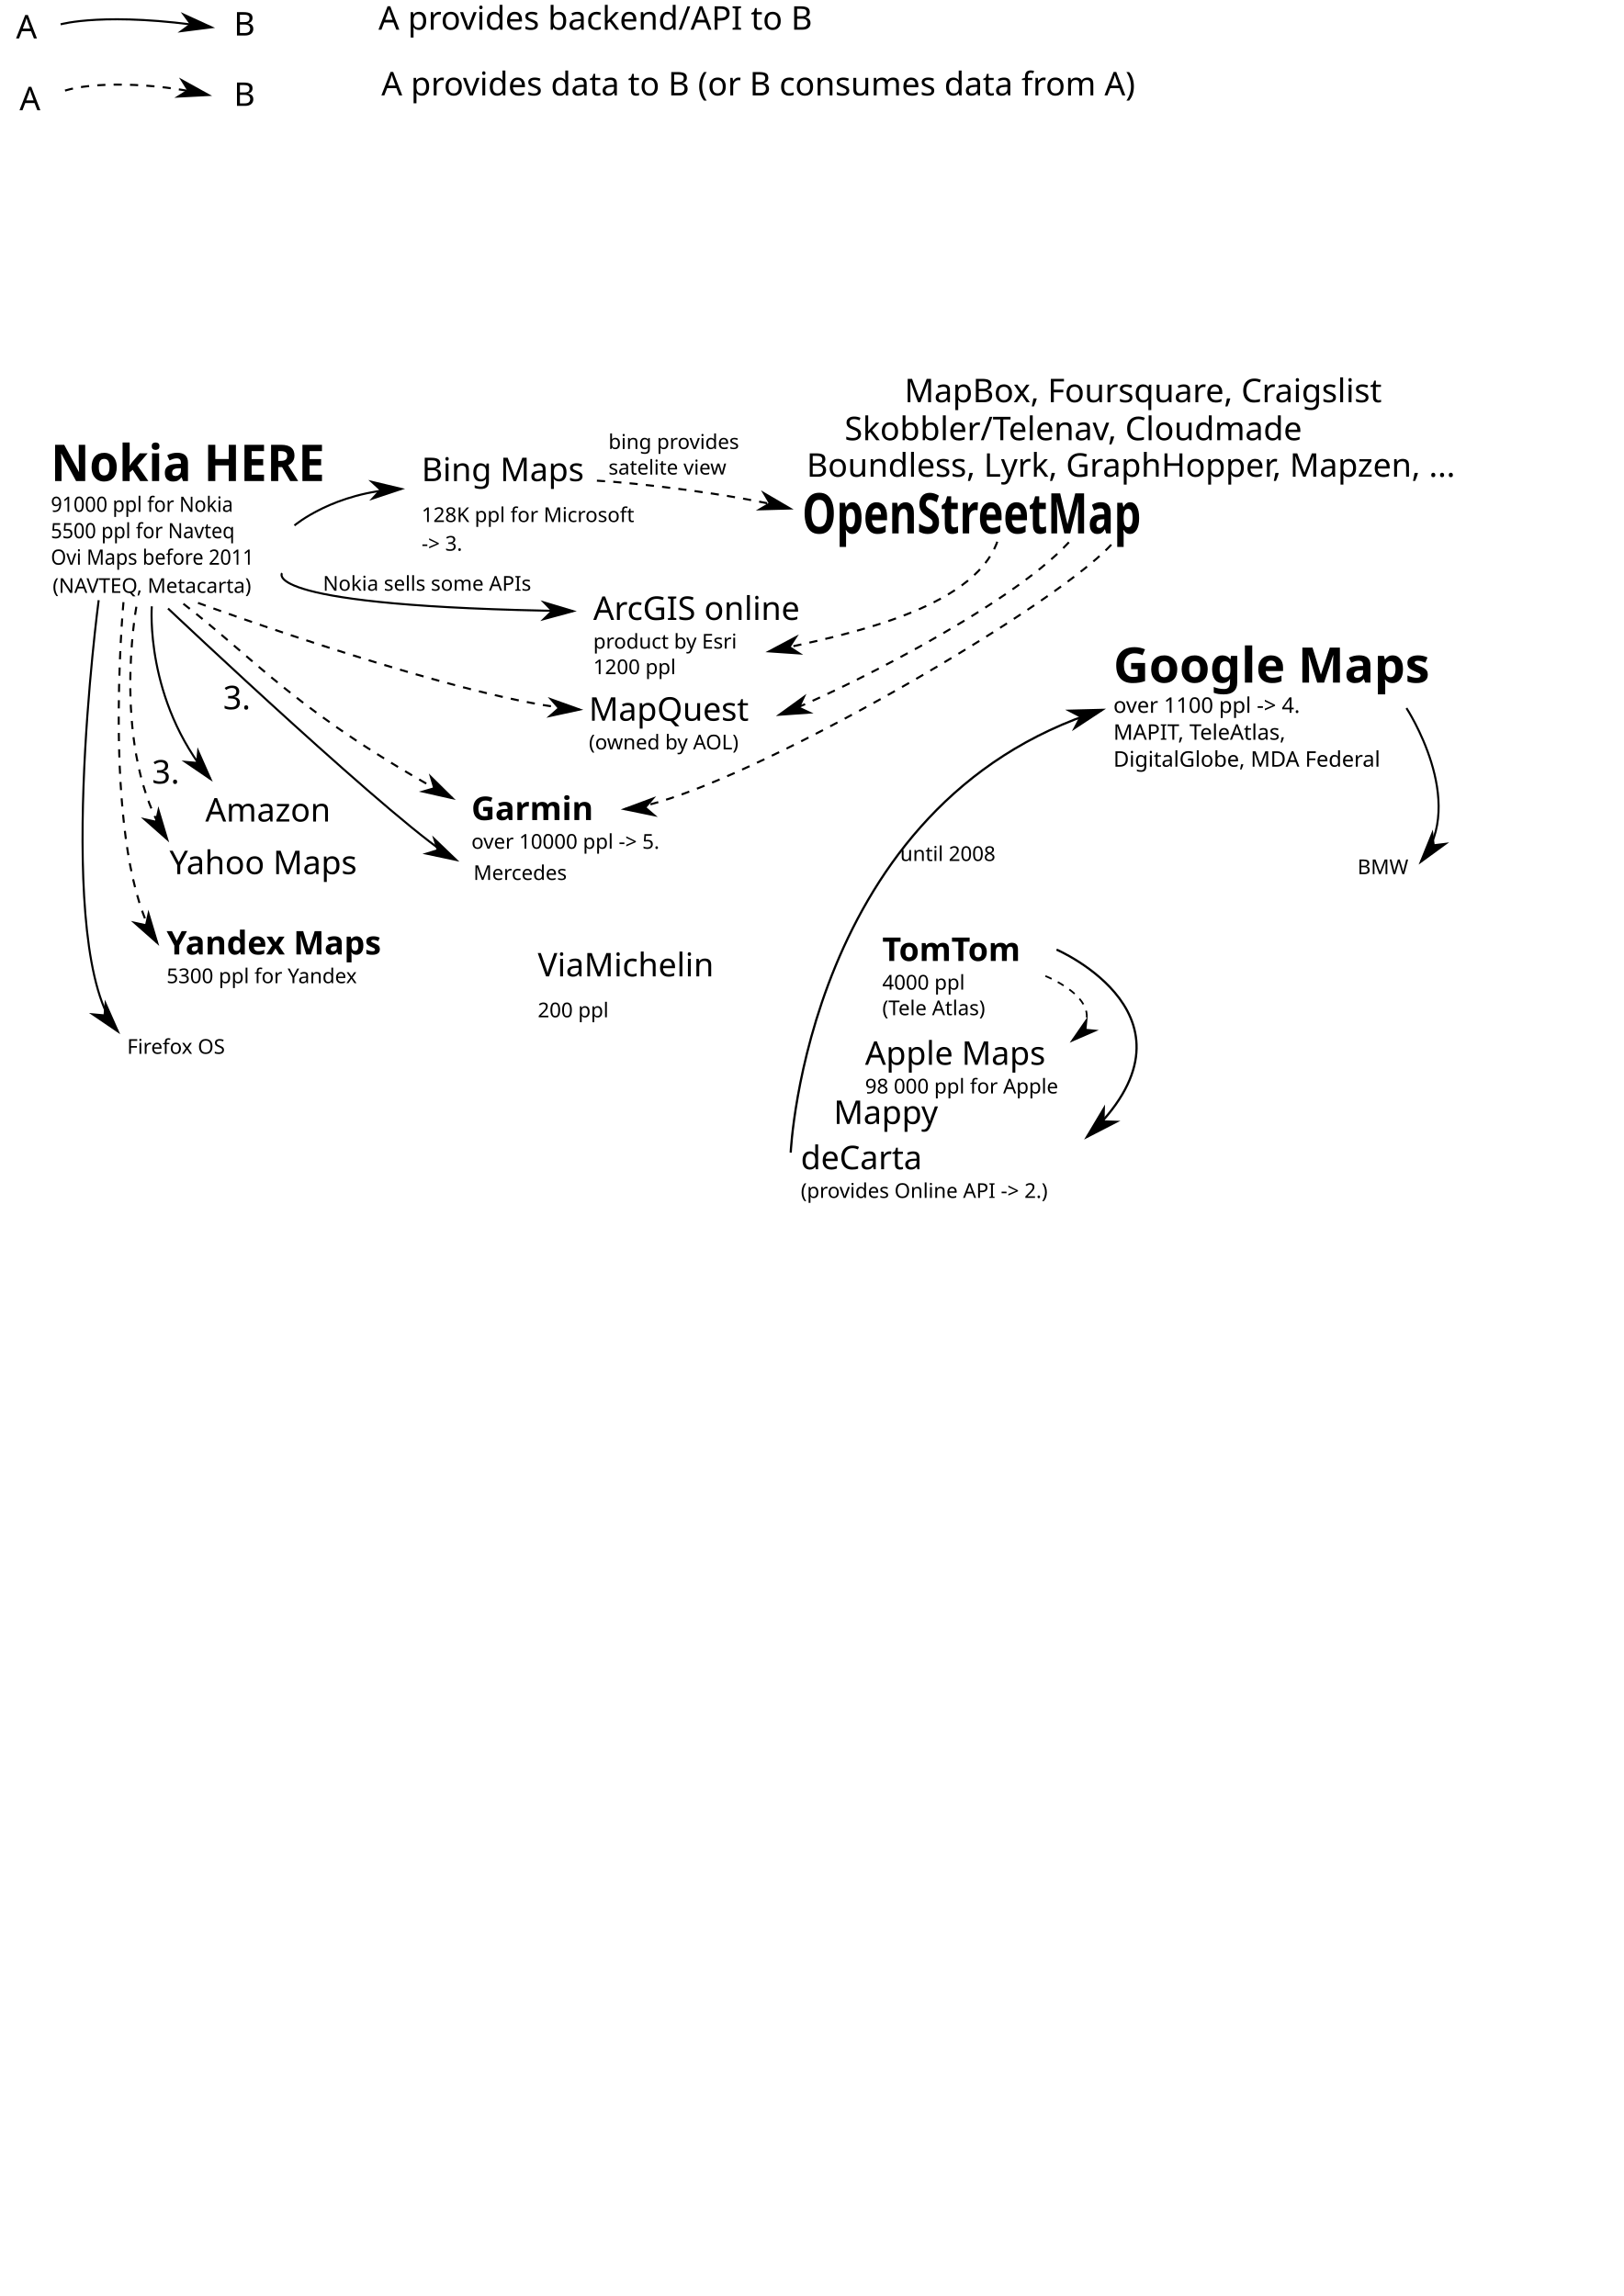
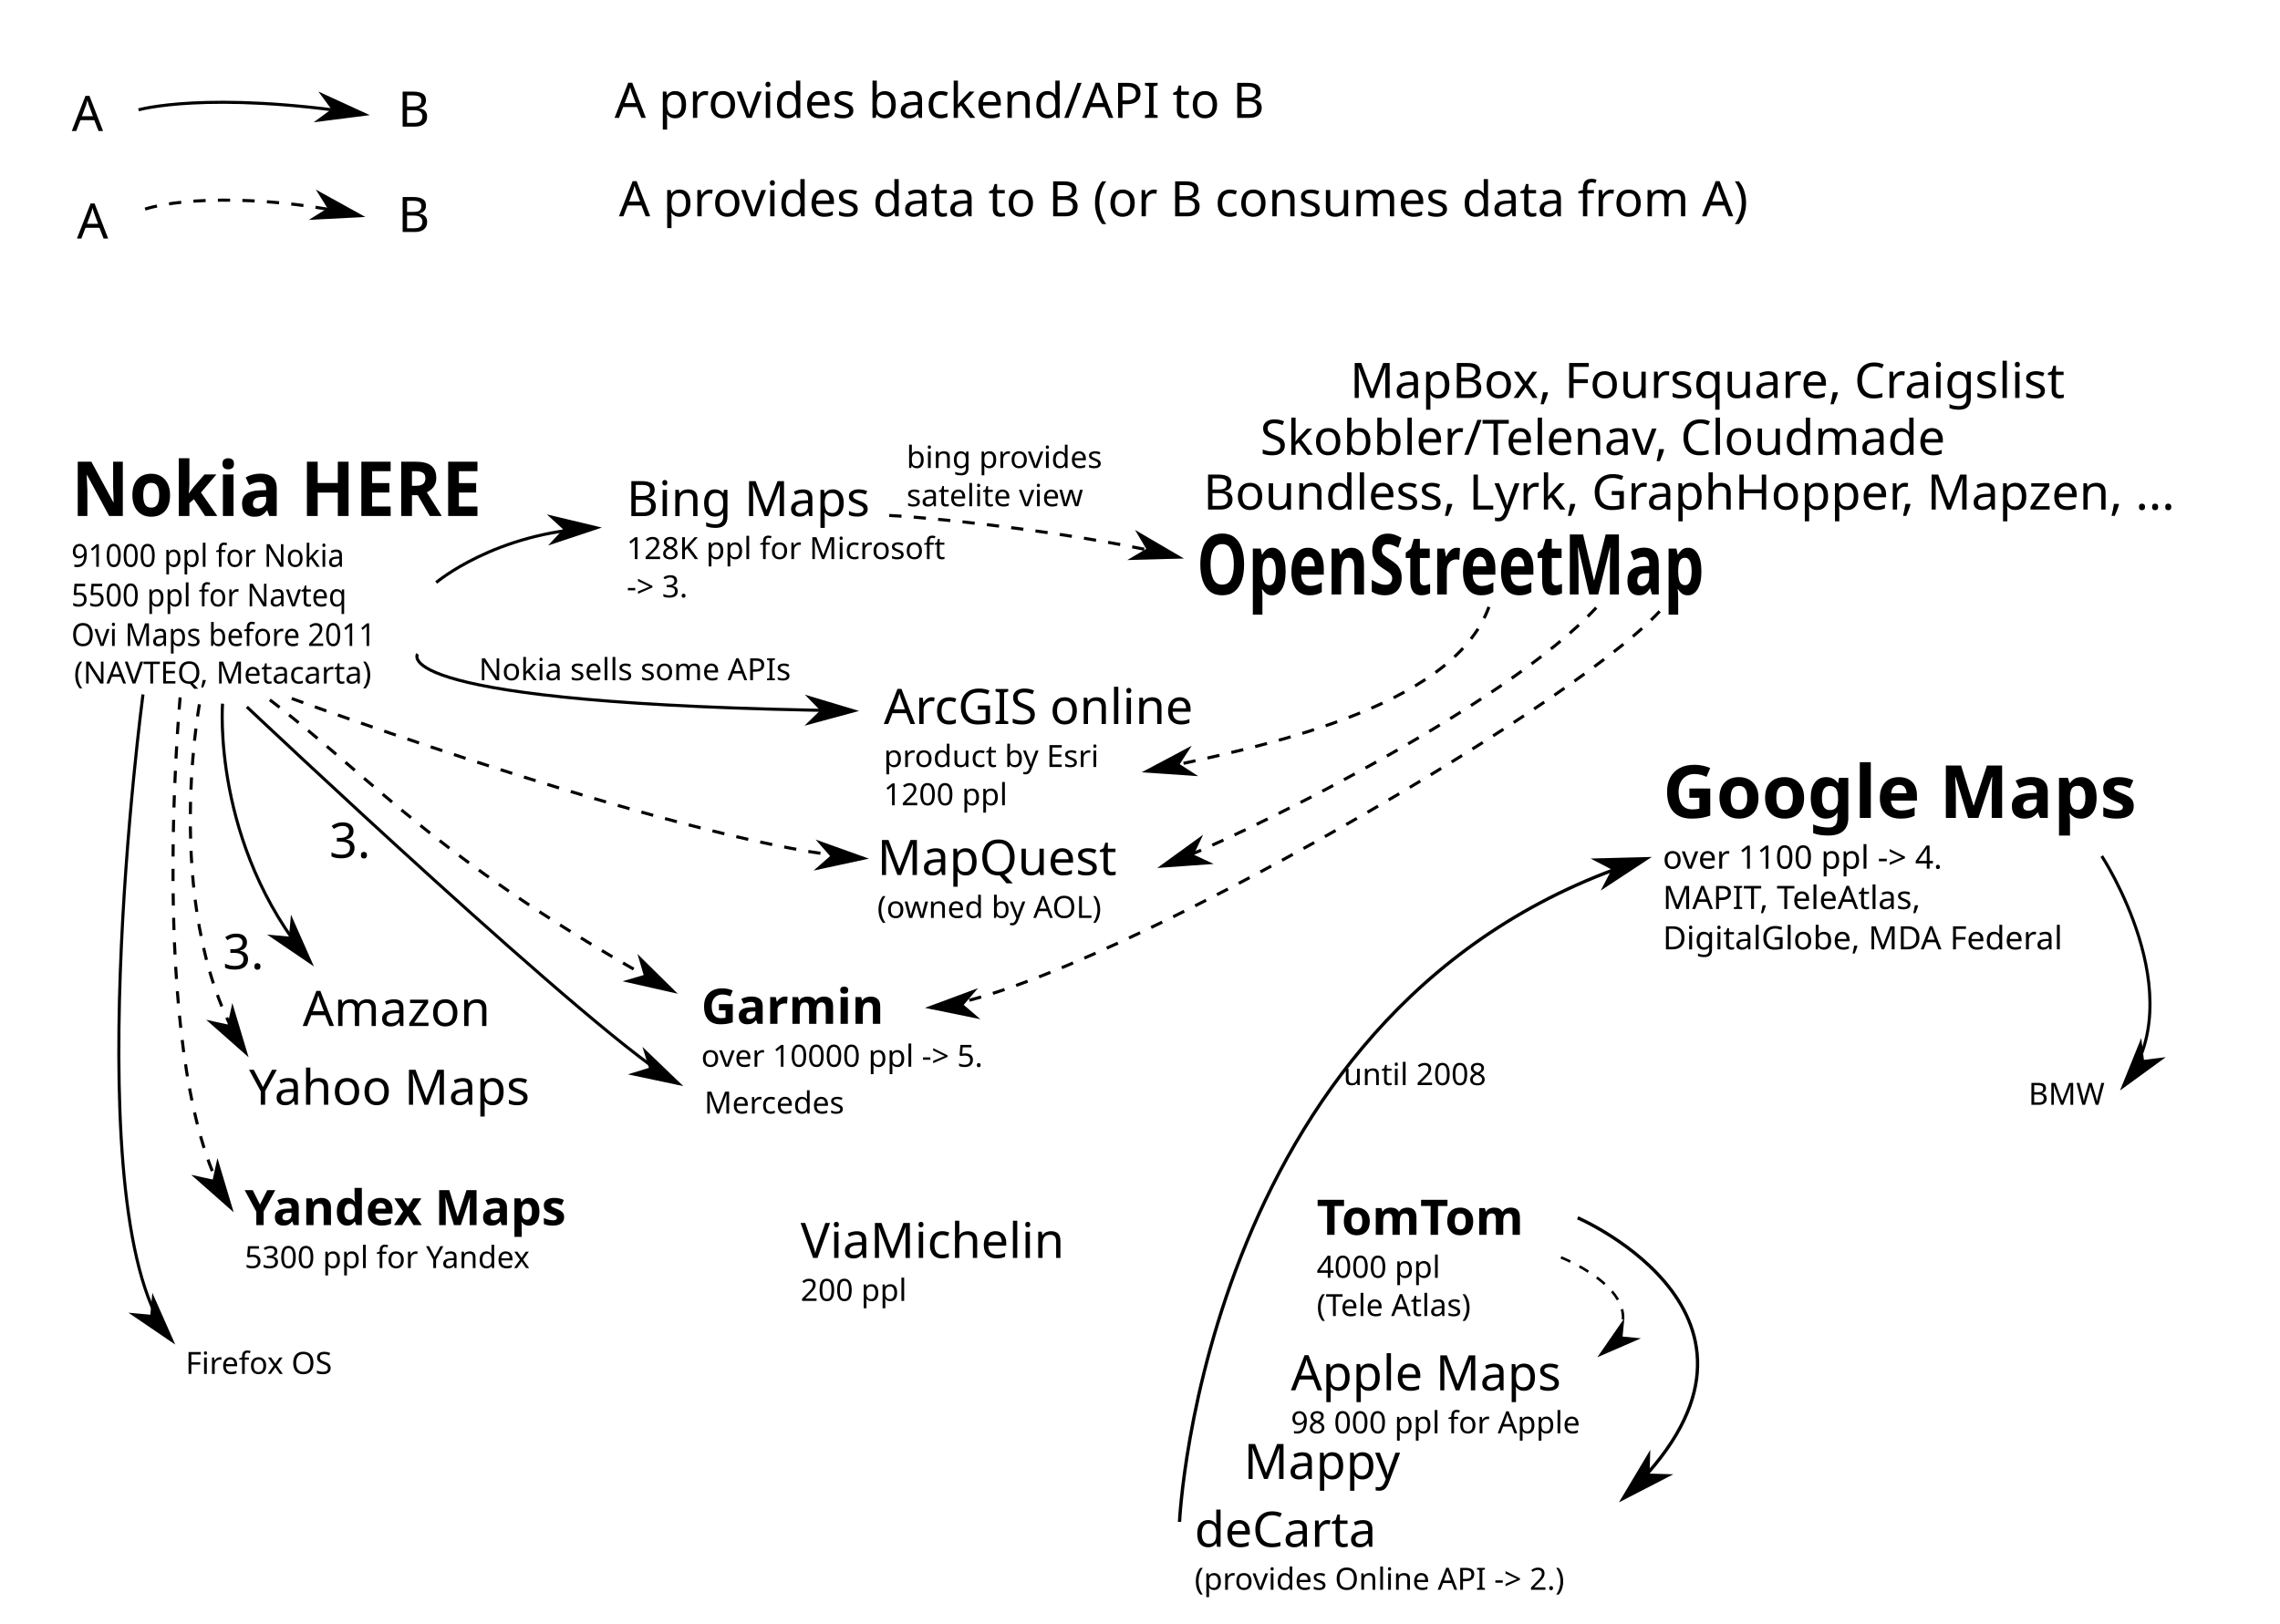
- <svg xmlns="http://www.w3.org/2000/svg" width="210mm" height="297mm" id="svg2" version="1.1">
+ <svg xmlns="http://www.w3.org/2000/svg" width="744.094" height="530" id="svg2" version="1.1">
  <defs id="defs4">
-     <marker orient="auto" refY="0.0" refX="0.0" id="Arrow1Lend" style="overflow:visible;">
-       <path id="path3854" d="M 0.0,0.0 L 5.0,-5.0 L -12.5,0.0 L 5.0,5.0 L 0.0,0.0 z " style="fill-rule:evenodd;stroke:#000000;stroke-width:1.0pt;" transform="scale(0.8) rotate(180) translate(12.5,0)" />
+     <marker orient="auto" refY="0" refX="0" id="Arrow1Lend" style="overflow:visible">
+       <path id="path3854" d="M 0,0 5,-5 -12.5,0 5,5 0,0 z" style="fill-rule:evenodd;stroke:#000000;stroke-width:1pt" transform="matrix(-0.8,0,0,-0.8,-10,0)" />
    </marker>
    <marker orient="auto" refY="0" refX="0" id="Arrow1Lend-8" style="overflow:visible">
      <path id="path3854-9" d="M 0,0 5,-5 -12.5,0 5,5 0,0 z" style="fill-rule:evenodd;stroke:#000000;stroke-width:1pt" transform="matrix(-0.8,0,0,-0.8,-10,0)" />
    </marker>
    <marker orient="auto" refY="0" refX="0" id="Arrow1Lend-0" style="overflow:visible">
      <path id="path3854-7" d="M 0,0 5,-5 -12.5,0 5,5 0,0 z" style="fill-rule:evenodd;stroke:#000000;stroke-width:1pt" transform="matrix(-0.8,0,0,-0.8,-10,0)" />
    </marker>
    <marker orient="auto" refY="0" refX="0" id="Arrow1Lend-1" style="overflow:visible">
      <path id="path3854-5" d="M 0,0 5,-5 -12.5,0 5,5 0,0 z" style="fill-rule:evenodd;stroke:#000000;stroke-width:1pt" transform="matrix(-0.8,0,0,-0.8,-10,0)" />
    </marker>
    <marker orient="auto" refY="0" refX="0" id="Arrow1Lend-9" style="overflow:visible">
      <path id="path3854-4" d="M 0,0 5,-5 -12.5,0 5,5 0,0 z" style="fill-rule:evenodd;stroke:#000000;stroke-width:1pt" transform="matrix(-0.8,0,0,-0.8,-10,0)" />
    </marker>
    <marker orient="auto" refY="0" refX="0" id="Arrow1Lend-81" style="overflow:visible">
      <path id="path3854-8" d="M 0,0 5,-5 -12.5,0 5,5 0,0 z" style="fill-rule:evenodd;stroke:#000000;stroke-width:1pt" transform="matrix(-0.8,0,0,-0.8,-10,0)" />
    </marker>
    <marker orient="auto" refY="0" refX="0" id="Arrow1Lend-05" style="overflow:visible">
      <path id="path3854-74" d="M 0,0 5,-5 -12.5,0 5,5 0,0 z" style="fill-rule:evenodd;stroke:#000000;stroke-width:1pt" transform="matrix(-0.8,0,0,-0.8,-10,0)" />
    </marker>
    <marker orient="auto" refY="0" refX="0" id="Arrow1Lend-7" style="overflow:visible">
      <path id="path3854-80" d="M 0,0 5,-5 -12.5,0 5,5 0,0 z" style="fill-rule:evenodd;stroke:#000000;stroke-width:1pt" transform="matrix(-0.8,0,0,-0.8,-10,0)" />
    </marker>
    <marker orient="auto" refY="0" refX="0" id="Arrow1Lend-13" style="overflow:visible">
      <path id="path3854-1" d="M 0,0 5,-5 -12.5,0 5,5 0,0 z" style="fill-rule:evenodd;stroke:#000000;stroke-width:1pt" transform="matrix(-0.8,0,0,-0.8,-10,0)" />
    </marker>
    <marker orient="auto" refY="0" refX="0" id="Arrow1Lend-4" style="overflow:visible">
      <path id="path3854-3" d="M 0,0 5,-5 -12.5,0 5,5 0,0 z" style="fill-rule:evenodd;stroke:#000000;stroke-width:1pt" transform="matrix(-0.8,0,0,-0.8,-10,0)" />
    </marker>
    <marker orient="auto" refY="0" refX="0" id="Arrow1Lend-46" style="overflow:visible">
      <path id="path3854-53" d="M 0,0 5,-5 -12.5,0 5,5 0,0 z" style="fill-rule:evenodd;stroke:#000000;stroke-width:1pt" transform="matrix(-0.8,0,0,-0.8,-10,0)" />
    </marker>
    <marker orient="auto" refY="0" refX="0" id="Arrow1Lend-19" style="overflow:visible">
      <path id="path3854-52" d="M 0,0 5,-5 -12.5,0 5,5 0,0 z" style="fill-rule:evenodd;stroke:#000000;stroke-width:1pt" transform="matrix(-0.8,0,0,-0.8,-10,0)" />
    </marker>
    <marker orient="auto" refY="0" refX="0" id="Arrow1Lend-5" style="overflow:visible">
      <path id="path3854-50" d="M 0,0 5,-5 -12.5,0 5,5 0,0 z" style="fill-rule:evenodd;stroke:#000000;stroke-width:1pt" transform="matrix(-0.8,0,0,-0.8,-10,0)" />
    </marker>
    <marker orient="auto" refY="0" refX="0" id="Arrow1Lend-59" style="overflow:visible">
      <path id="path3854-77" d="M 0,0 5,-5 -12.5,0 5,5 0,0 z" style="fill-rule:evenodd;stroke:#000000;stroke-width:1pt" transform="matrix(-0.8,0,0,-0.8,-10,0)" />
    </marker>
    <marker orient="auto" refY="0" refX="0" id="Arrow1Lend-16" style="overflow:visible">
      <path id="path3854-82" d="M 0,0 5,-5 -12.5,0 5,5 0,0 z" style="fill-rule:evenodd;stroke:#000000;stroke-width:1pt" transform="matrix(-0.8,0,0,-0.8,-10,0)" />
    </marker>
    <marker orient="auto" refY="0" refX="0" id="Arrow1Lend-136" style="overflow:visible">
      <path id="path3854-6" d="M 0,0 5,-5 -12.5,0 5,5 0,0 z" style="fill-rule:evenodd;stroke:#000000;stroke-width:1pt" transform="matrix(-0.8,0,0,-0.8,-10,0)" />
    </marker>
    <marker orient="auto" refY="0" refX="0" id="Arrow1Lend-41" style="overflow:visible">
      <path id="path3854-59" d="M 0,0 5,-5 -12.5,0 5,5 0,0 z" style="fill-rule:evenodd;stroke:#000000;stroke-width:1pt" transform="matrix(-0.8,0,0,-0.8,-10,0)" />
    </marker>
    <marker orient="auto" refY="0" refX="0" id="Arrow1Lend-2" style="overflow:visible">
      <path id="path3854-0" d="M 0,0 5,-5 -12.5,0 5,5 0,0 z" style="fill-rule:evenodd;stroke:#000000;stroke-width:1pt" transform="matrix(-0.8,0,0,-0.8,-10,0)" />
    </marker>
    <marker orient="auto" refY="0" refX="0" id="Arrow1Lend-056" style="overflow:visible">
      <path id="path3854-30" d="M 0,0 5,-5 -12.5,0 5,5 0,0 z" style="fill-rule:evenodd;stroke:#000000;stroke-width:1pt" transform="matrix(-0.8,0,0,-0.8,-10,0)" />
    </marker>
    <marker orient="auto" refY="0" refX="0" id="Arrow1Lend-97" style="overflow:visible">
      <path id="path3854-86" d="M 0,0 5,-5 -12.5,0 5,5 0,0 z" style="fill-rule:evenodd;stroke:#000000;stroke-width:1pt" transform="matrix(-0.8,0,0,-0.8,-10,0)" />
    </marker>
    <marker orient="auto" refY="0" refX="0" id="Arrow1Lend-25" style="overflow:visible">
      <path id="path3854-87" d="M 0,0 5,-5 -12.5,0 5,5 0,0 z" style="fill-rule:evenodd;stroke:#000000;stroke-width:1pt" transform="matrix(-0.8,0,0,-0.8,-10,0)" />
    </marker>
    <marker orient="auto" refY="0" refX="0" id="Arrow1Lend-252" style="overflow:visible">
      <path id="path3854-13" d="M 0,0 5,-5 -12.5,0 5,5 0,0 z" style="fill-rule:evenodd;stroke:#000000;stroke-width:1pt" transform="matrix(-0.8,0,0,-0.8,-10,0)" />
    </marker>
    <marker orient="auto" refY="0" refX="0" id="Arrow1Lend-49" style="overflow:visible">
      <path id="path3854-69" d="M 0,0 5,-5 -12.5,0 5,5 0,0 z" style="fill-rule:evenodd;stroke:#000000;stroke-width:1pt" transform="matrix(-0.8,0,0,-0.8,-10,0)" />
    </marker>
  </defs>
-   <g id="layer1">
-     <text xml:space="preserve" style="font-size:16px;font-style:normal;font-weight:normal;line-height:125%;letter-spacing:0px;word-spacing:0px;fill:#000000;fill-opacity:1;stroke:none;font-family:Sans" x="100.357" y="401.648" id="text2985">
-       <tspan id="tspan2987" x="100.357" y="401.648">Amazon</tspan>
-     </text>
-     <text xml:space="preserve" style="font-size:18.16px;font-style:normal;font-weight:normal;line-height:125%;letter-spacing:0px;word-spacing:0px;fill:#000000;fill-opacity:1;stroke:none;font-family:Sans" x="25.689" y="227.548" id="text2989" transform="scale(0.9675486,1.03354)">
-       <tspan id="tspan2991" x="25.689" y="227.548" style="font-weight:bold;-inkscape-font-specification:Sans Bold;font-size:24px">Nokia HERE</tspan>
-       <tspan x="25.689" y="242.115" style="font-size:10px;font-weight:normal;-inkscape-font-specification:Sans" id="tspan5024">91000 ppl for Nokia</tspan>
-       <tspan x="25.689" y="254.615" style="font-size:10px;font-weight:normal;-inkscape-font-specification:Sans" id="tspan5042">5500 ppl for Navteq</tspan>
-       <tspan x="25.689" y="267.115" style="font-size:10px;font-weight:normal;-inkscape-font-specification:Sans" id="tspan5026">Ovi Maps before 2011</tspan>
-     </text>
-     <text xml:space="preserve" style="font-size:16px;font-style:normal;font-weight:normal;line-height:125%;letter-spacing:0px;word-spacing:0px;fill:#000000;fill-opacity:1;stroke:none;font-family:Sans" x="25.714" y="289.862" id="text2993">
-       <tspan id="tspan2995" x="25.714" y="289.862" style="font-size:10px">(NAVTEQ, Metacarta)</tspan>
-     </text>
-     <text xml:space="preserve" style="font-size:16px;font-style:normal;font-weight:normal;line-height:125%;letter-spacing:0px;word-spacing:0px;fill:#000000;fill-opacity:1;stroke:none;font-family:Sans" x="206.071" y="235.219" id="text2997">
-       <tspan id="tspan2999" x="206.071" y="235.219">Bing Maps</tspan>
-       <tspan x="206.071" y="255.219" id="tspan5030" style="font-size:10px">128K ppl for Microsoft</tspan>
-       <tspan x="206.071" y="269.239" id="tspan4853" style="font-size:10px">-&gt; 3.</tspan>
-     </text>
-     <text xml:space="preserve" style="font-size:16px;font-style:normal;font-weight:normal;line-height:125%;letter-spacing:0px;word-spacing:0px;fill:#000000;fill-opacity:1;stroke:none;font-family:Sans" x="82.857" y="427.362" id="text3001">
-       <tspan x="82.857" y="427.362" id="tspan4851" style="font-size:16px">Yahoo Maps</tspan>
-     </text>
-     <text xml:space="preserve" style="font-size:16px;font-style:normal;font-weight:normal;line-height:125%;letter-spacing:0px;word-spacing:0px;fill:#000000;fill-opacity:1;stroke:none;font-family:Sans" x="422.857" y="520.577" id="text3011">
-       <tspan x="422.857" y="520.577" id="tspan3015">Apple Maps</tspan>
-       <tspan x="422.857" y="534.596" id="tspan4637" style="font-size:10px">98 000 ppl for Apple</tspan>
-     </text>
-     <text xml:space="preserve" style="font-size:16px;font-style:normal;font-weight:normal;line-height:125%;letter-spacing:0px;word-spacing:0px;fill:#000000;fill-opacity:1;stroke:none;font-family:Sans" x="407.5" y="549.505" id="text3019">
-       <tspan id="tspan3021" x="407.5" y="549.505">Mappy</tspan>
-     </text>
-     <text xml:space="preserve" style="font-size:16px;font-style:normal;font-weight:normal;line-height:125%;letter-spacing:0px;word-spacing:0px;fill:#000000;fill-opacity:1;stroke:none;font-family:Sans" x="391.429" y="571.648" id="text3023">
-       <tspan x="391.429" y="571.648" style="font-weight:normal;-inkscape-font-specification:Sans" id="tspan5032">deCarta</tspan>
-       <tspan x="391.429" y="585.667" id="tspan3029" style="font-size:10px">(provides Online API -&gt; 2.)</tspan>
-     </text>
-     <text xml:space="preserve" style="font-size:19.258px;font-style:normal;font-weight:normal;line-height:125%;letter-spacing:0px;word-spacing:0px;fill:#000000;fill-opacity:1;stroke:none;font-family:Sans" x="448.209" y="228.145" id="text3033" transform="scale(0.8747928,1.143128)">
-       <tspan id="tspan3035" x="448.209" y="228.145" style="font-size:24px;font-weight:bold;-inkscape-font-specification:Sans Bold">OpenStreetMap</tspan>
-     </text>
-     <text xml:space="preserve" style="font-size:16px;font-style:normal;font-weight:normal;line-height:125%;letter-spacing:0px;word-spacing:0px;fill:#000000;fill-opacity:1;stroke:none;font-family:Sans" x="442.143" y="196.648" id="text3041">
-       <tspan id="tspan3043" x="442.143" y="196.648">MapBox, Foursquare, Craigslist</tspan>
-     </text>
-     <text xml:space="preserve" style="font-size:16px;font-style:normal;font-weight:normal;line-height:125%;letter-spacing:0px;word-spacing:0px;fill:#000000;fill-opacity:1;stroke:none;font-family:Sans" x="412.857" y="215.219" id="text3045">
-       <tspan id="tspan3047" x="412.857" y="215.219">Skobbler/Telenav, Cloudmade</tspan>
-     </text>
-     <text xml:space="preserve" style="font-size:16px;font-style:normal;font-weight:normal;line-height:125%;letter-spacing:0px;word-spacing:0px;fill:#000000;fill-opacity:1;stroke:none;font-family:Sans" x="394.286" y="233.076" id="text3049">
-       <tspan id="tspan3051" x="394.286" y="233.076">Boundless, Lyrk, GraphHopper, Mapzen, ...</tspan>
-     </text>
-     <text xml:space="preserve" style="font-size:16px;font-style:normal;font-weight:normal;line-height:125%;letter-spacing:0px;word-spacing:0px;fill:#000000;fill-opacity:1;stroke:none;font-family:Sans" x="290" y="303.076" id="text3053">
-       <tspan id="tspan3055" x="290" y="303.076">ArcGIS online</tspan>
-       <tspan x="290" y="317.096" id="tspan3057" style="font-size:10px">product by Esri</tspan>
-       <tspan x="290" y="329.596" style="font-size:10px" id="tspan5040">1200 ppl</tspan>
-     </text>
-     <text xml:space="preserve" style="font-size:16.895px;font-style:normal;font-weight:normal;line-height:125%;letter-spacing:0px;word-spacing:0px;fill:#000000;fill-opacity:1;stroke:none;font-family:Sans" x="543.065" y="334.45" id="text3059" transform="scale(1.002162,0.9978428)">
-       <tspan id="tspan3061" x="543.065" y="334.45" style="font-weight:bold;-inkscape-font-specification:Sans Bold;font-size:24px">Google Maps</tspan>
-       <tspan x="543.065" y="349.254" style="font-size:10.559px;font-weight:normal;-inkscape-font-specification:Sans" id="tspan4635">over 1100 ppl -&gt; 4.</tspan>
-       <tspan x="543.065" y="362.453" style="font-size:10.559px;font-weight:normal;-inkscape-font-specification:Sans" id="tspan4295">MAPIT, TeleAtlas, </tspan>
-       <tspan x="543.065" y="375.652" style="font-size:10.559px;font-weight:normal;-inkscape-font-specification:Sans" id="tspan4297">DigitalGlobe, MDA Federal</tspan>
-     </text>
-     <text xml:space="preserve" style="font-size:16px;font-style:normal;font-weight:normal;line-height:125%;letter-spacing:0px;word-spacing:0px;fill:#000000;fill-opacity:1;stroke:none;font-family:Sans" x="287.857" y="352.362" id="text3063">
-       <tspan id="tspan3065" x="287.857" y="352.362">MapQuest</tspan>
-       <tspan x="287.857" y="366.382" id="tspan3067" style="font-size:10px">(owned by AOL)</tspan>
-     </text>
-     <text xml:space="preserve" style="font-size:16px;font-style:normal;font-weight:normal;line-height:125%;letter-spacing:0px;word-spacing:0px;fill:#000000;fill-opacity:1;stroke:none;font-family:Sans" x="262.857" y="477.362" id="text3069">
-       <tspan id="tspan3071" x="262.857" y="477.362" style="font-weight:normal;-inkscape-font-specification:Sans">ViaMichelin</tspan>
-       <tspan x="262.857" y="497.362" id="tspan4581" style="font-size:10px">200 ppl</tspan>
-     </text>
-     <text xml:space="preserve" style="font-size:16px;font-style:normal;font-weight:normal;line-height:125%;letter-spacing:0px;word-spacing:0px;fill:#000000;fill-opacity:1;stroke:none;font-family:Sans" x="81.429" y="466.648" id="text3073">
-       <tspan id="tspan3075" x="81.429" y="466.648" style="font-weight:bold;-inkscape-font-specification:Sans Bold">Yandex Maps</tspan>
-       <tspan x="81.429" y="480.667" id="tspan4633" style="font-size:10px">5300 ppl for Yandex</tspan>
-     </text>
-     <path style="fill:none;stroke:#000000;stroke-width:1;stroke-linecap:butt;stroke-linejoin:miter;stroke-miterlimit:4;stroke-opacity:1;stroke-dasharray:none;marker-end:url(#Arrow1Lend)" d="m 137.857,280.219 c 0,0 -12.143,16.429 142.143,18.571" id="path3077" />
-     <text xml:space="preserve" style="font-size:16px;font-style:normal;font-weight:normal;line-height:125%;letter-spacing:0px;word-spacing:0px;fill:#000000;fill-opacity:1;stroke:none;font-family:Sans" x="157.857" y="288.791" id="text4291">
-       <tspan id="tspan4293" x="157.857" y="288.791" style="font-size:10px">Nokia sells some APIs</tspan>
-     </text>
-     <path style="fill:none;stroke:#000000;stroke-width:1;stroke-linecap:butt;stroke-linejoin:miter;stroke-miterlimit:4;stroke-opacity:1;stroke-dasharray:4, 4;stroke-dashoffset:0;marker-end:url(#Arrow1Lend)" d="m 96.786,294.755 c 0,0 132.143,48.571 186.429,52.143" id="path3077-9" />
-     <path style="fill:none;stroke:#000000;stroke-width:1;stroke-linecap:butt;stroke-linejoin:miter;stroke-miterlimit:4;stroke-opacity:1;stroke-dasharray:4, 4;stroke-dashoffset:0;marker-end:url(#Arrow1Lend)" d="m 522.5,265.112 c -29.616,32.308 -117.857,75.714 -141.429,84.286" id="path3077-9-8" />
-     <path style="fill:none;stroke:#000000;stroke-width:1;stroke-linecap:butt;stroke-linejoin:miter;stroke-miterlimit:4;stroke-opacity:1;stroke-dasharray:4, 4;stroke-dashoffset:0;marker-end:url(#Arrow1Lend)" d="m 291.786,235.005 c 17.527,0.88 66.429,6.429 94.286,13.571" id="path3077-9-8-9" />
-     <text xml:space="preserve" style="font-size:16px;font-style:normal;font-weight:normal;line-height:125%;letter-spacing:0px;word-spacing:0px;fill:#000000;fill-opacity:1;stroke:none;font-family:Sans" x="431.276" y="469.811" id="text3005">
-       <tspan id="tspan3007" x="431.276" y="469.811" style="font-weight:bold;-inkscape-font-specification:Sans Bold">TomTom</tspan>
-       <tspan x="431.276" y="483.83" style="font-size:10px;font-weight:normal;-inkscape-font-specification:Sans" id="tspan4631">4000 ppl</tspan>
-       <tspan x="431.276" y="496.33" id="tspan3009" style="font-size:10px">(Tele Atlas)</tspan>
-     </text>
-     <path style="fill:none;stroke:#000000;stroke-width:1;stroke-linecap:butt;stroke-linejoin:miter;stroke-miterlimit:4;stroke-opacity:1;stroke-dasharray:4, 4;stroke-dashoffset:0;marker-end:url(#Arrow1Lend)" d="m 487.5,264.862 c -12.143,33.4 -75.004,45.803 -111.429,53.571" id="path3077-9-8-4" />
-     <text xml:space="preserve" style="font-size:16px;font-style:normal;font-weight:normal;line-height:125%;letter-spacing:0px;word-spacing:0px;fill:#000000;fill-opacity:1;stroke:none;font-family:Sans" x="297.429" y="219.505" id="text4419">
-       <tspan id="tspan4421" x="297.429" y="219.505" style="font-size:10px">bing provides</tspan>
-       <tspan x="297.429" y="232.005" id="tspan4423" style="font-size:10px">satelite view</tspan>
-     </text>
-     <path style="fill:none;stroke:#000000;stroke-width:1;stroke-linecap:butt;stroke-linejoin:miter;stroke-miterlimit:4;stroke-opacity:1;stroke-dasharray:none;marker-end:url(#Arrow1Lend)" d="m 143.929,256.897 c 0,0 19.286,-16.429 52.143,-17.857" id="path3077-5" />
-     <path style="fill:none;stroke:#000000;stroke-width:1;stroke-linecap:butt;stroke-linejoin:miter;stroke-miterlimit:4;stroke-opacity:1;stroke-dasharray:none;marker-end:url(#Arrow1Lend)" d="m 29.643,11.897 c 0,0 22.143,-6.429 73.571,1.429" id="path3077-8" />
-     <text xml:space="preserve" style="font-size:16px;font-style:normal;font-weight:normal;line-height:125%;letter-spacing:0px;word-spacing:0px;fill:#000000;fill-opacity:1;stroke:none;font-family:Sans" x="7.857" y="18.791" id="text4475">
-       <tspan id="tspan4477" x="7.857" y="18.791">A</tspan>
-     </text>
-     <text xml:space="preserve" style="font-size:16px;font-style:normal;font-weight:normal;line-height:125%;letter-spacing:0px;word-spacing:0px;fill:#000000;fill-opacity:1;stroke:none;font-family:Sans" x="114.286" y="17.362" id="text4479">
-       <tspan id="tspan4481" x="114.286" y="17.362">B</tspan>
-     </text>
-     <path style="fill:none;stroke:#000000;stroke-width:1;stroke-linecap:butt;stroke-linejoin:miter;stroke-miterlimit:4;stroke-opacity:1;stroke-dasharray:4, 4;stroke-dashoffset:0;marker-end:url(#Arrow1Lend)" d="m 31.786,44.283 c 13.241,-4.12 42.143,-4.286 70,2.143" id="path3077-9-8-9-8" />
-     <text xml:space="preserve" style="font-size:16px;font-style:normal;font-weight:normal;line-height:125%;letter-spacing:0px;word-spacing:0px;fill:#000000;fill-opacity:1;stroke:none;font-family:Sans" x="114.293" y="51.766" id="text4479-6">
-       <tspan id="tspan4481-2" x="114.293" y="51.766">B</tspan>
-     </text>
-     <text xml:space="preserve" style="font-size:16px;font-style:normal;font-weight:normal;line-height:125%;letter-spacing:0px;word-spacing:0px;fill:#000000;fill-opacity:1;stroke:none;font-family:Sans" x="9.531" y="53.908" id="text4475-4">
-       <tspan id="tspan4477-2" x="9.531" y="53.908">A</tspan>
-     </text>
-     <text xml:space="preserve" style="font-size:16px;font-style:normal;font-weight:normal;line-height:125%;letter-spacing:0px;word-spacing:0px;fill:#000000;fill-opacity:1;stroke:none;font-family:Sans" x="185" y="14.505" id="text4549">
-       <tspan id="tspan4551" x="185" y="14.505">A provides backend/API to B</tspan>
-     </text>
-     <text xml:space="preserve" style="font-size:16px;font-style:normal;font-weight:normal;line-height:125%;letter-spacing:0px;word-spacing:0px;fill:#000000;fill-opacity:1;stroke:none;font-family:Sans" x="186.429" y="46.648" id="text4553">
-       <tspan id="tspan4555" x="186.429" y="46.648">A provides data to B (or B consumes data from A)</tspan>
-     </text>
-     <path style="fill:none;stroke:#000000;stroke-width:1.081;stroke-linecap:butt;stroke-linejoin:miter;stroke-miterlimit:4;stroke-opacity:1;stroke-dasharray:none;marker-end:url(#Arrow1Lend)" d="m 516.463,464.264 c 0,0 76.97,33.178 14.987,91.446" id="path3077-5-0" />
-     <path style="fill:none;stroke:#000000;stroke-width:0.84;stroke-linecap:butt;stroke-linejoin:miter;stroke-miterlimit:4;stroke-opacity:1;stroke-dasharray:3.362, 3.362;stroke-dashoffset:0;marker-end:url(#Arrow1Lend)" d="m 511.002,477.175 c 0,0 34.881,13.701 13.133,31.574" id="path3077-9-7" />
-     <text xml:space="preserve" style="font-size:16px;font-style:normal;font-weight:normal;line-height:125%;letter-spacing:0px;word-spacing:0px;fill:#000000;fill-opacity:1;stroke:none;font-family:Sans" x="663.571" y="427.362" id="text4643">
-       <tspan id="tspan4645" x="663.571" y="427.362" style="font-size:10px">BMW</tspan>
-     </text>
-     <path style="fill:none;stroke:#000000;stroke-width:1;stroke-linecap:butt;stroke-linejoin:miter;stroke-miterlimit:4;stroke-opacity:1;stroke-dasharray:none;marker-end:url(#Arrow1Lend)" d="m 687.5,346.183 c 0,0 30,45.714 7.143,75" id="path3077-83" />
-     <path style="fill:none;stroke:#000000;stroke-width:1;stroke-linecap:butt;stroke-linejoin:miter;stroke-miterlimit:4;stroke-opacity:1;stroke-dasharray:4, 4;stroke-dashoffset:0;marker-end:url(#Arrow1Lend)" d="m 60.357,294.397 c 0,0 -11.429,122.857 16.429,166.429" id="path3077-9-9" />
-     <path style="fill:none;stroke:#000000;stroke-width:1;stroke-linecap:butt;stroke-linejoin:miter;stroke-miterlimit:4;stroke-opacity:1;stroke-dasharray:4, 4;stroke-dashoffset:0;marker-end:url(#Arrow1Lend)" d="m 66.653,296.648 c 0,0 -12.857,70 15,113.571" id="path3077-9-9-2" />
-     <path style="fill:none;stroke:#000000;stroke-width:1;stroke-linecap:butt;stroke-linejoin:miter;stroke-miterlimit:4;stroke-opacity:1;stroke-dasharray:none;marker-end:url(#Arrow1Lend)" d="m 74.203,296.438 c 0,0 -3.571,45.714 28.571,84.286" id="path3077-5-06" />
-     <text xml:space="preserve" style="font-size:16px;font-style:normal;font-weight:normal;line-height:125%;letter-spacing:0px;word-spacing:0px;fill:#000000;fill-opacity:1;stroke:none;font-family:Sans" x="231.429" y="430.219" id="text4791">
-       <tspan id="tspan4793" x="231.429" y="430.219" style="font-size:10px">Mercedes</tspan>
-     </text>
-     <path style="fill:none;stroke:#000000;stroke-width:1;stroke-linecap:butt;stroke-linejoin:miter;stroke-miterlimit:4;stroke-opacity:1;stroke-dasharray:none;marker-end:url(#Arrow1Lend)" d="m 82.143,297.497 c 0,0 116.429,110 140.714,122.857" id="path3077-5-06-6-6" />
-     <path style="fill:none;stroke:#000000;stroke-width:1.081;stroke-linecap:butt;stroke-linejoin:miter;stroke-miterlimit:4;stroke-opacity:1;stroke-dasharray:none;marker-end:url(#Arrow1Lend)" d="m 386.517,563.511 c 0,0 7.685,-171.108 152.13,-216.411" id="path3077-5-0-3" />
-     <text xml:space="preserve" style="font-size:16px;font-style:normal;font-weight:normal;line-height:125%;letter-spacing:0px;word-spacing:0px;fill:#000000;fill-opacity:1;stroke:none;font-family:Sans" x="440" y="420.934" id="text4843">
-       <tspan id="tspan4845" x="440" y="420.934" style="font-size:10px">until 2008</tspan>
-     </text>
-     <text xml:space="preserve" style="font-size:16px;font-style:normal;font-weight:normal;line-height:125%;letter-spacing:0px;word-spacing:0px;fill:#000000;fill-opacity:1;stroke:none;font-family:Sans" x="74.286" y="383.076" id="text4857">
-       <tspan id="tspan4859" x="74.286" y="383.076">3.</tspan>
-     </text>
-     <text xml:space="preserve" style="font-size:16px;font-style:normal;font-weight:normal;line-height:125%;letter-spacing:0px;word-spacing:0px;fill:#000000;fill-opacity:1;stroke:none;font-family:Sans" x="109.046" y="346.758" id="text4857-5">
-       <tspan id="tspan4859-1" x="109.046" y="346.758">3.</tspan>
-     </text>
-     <text xml:space="preserve" style="font-size:16px;font-style:normal;font-weight:normal;line-height:125%;letter-spacing:0px;word-spacing:0px;fill:#000000;fill-opacity:1;stroke:none;font-family:Sans" x="230.424" y="400.938" id="text2985-3">
-       <tspan id="tspan2987-5" x="230.424" y="400.938" style="font-weight:bold;-inkscape-font-specification:Sans Bold">Garmin</tspan>
-       <tspan x="230.424" y="414.958" id="tspan5038" style="font-size:10px">over 10000 ppl -&gt; 5.</tspan>
-     </text>
-     <path style="fill:none;stroke:#000000;stroke-width:1;stroke-linecap:butt;stroke-linejoin:miter;stroke-miterlimit:4;stroke-opacity:1;stroke-dasharray:4, 4;stroke-dashoffset:0;marker-end:url(#Arrow1Lend)" d="M 543.214,266.291 C 513.598,298.599 351.786,392.005 305.357,395.576" id="path3077-9-8-47" />
-     <path style="fill:none;stroke:#000000;stroke-width:1;stroke-linecap:butt;stroke-linejoin:miter;stroke-miterlimit:4;stroke-opacity:1;stroke-dasharray:4, 4;stroke-dashoffset:0;marker-end:url(#Arrow1Lend)" d="m 89.643,295.191 c 34.67,26.594 55.714,53.571 131.429,95" id="path3077-9-8-47-4" />
-     <path style="fill:none;stroke:#000000;stroke-width:1;stroke-linecap:butt;stroke-linejoin:miter;stroke-miterlimit:4;stroke-opacity:1;stroke-dasharray:none;marker-end:url(#Arrow1Lend)" d="m 48.236,293.434 c 0,0 -22.857,172.143 9.286,210.714" id="path3077-5-06-7" />
-     <text xml:space="preserve" style="font-size:16px;font-style:normal;font-weight:normal;line-height:125%;letter-spacing:0px;word-spacing:0px;fill:#000000;fill-opacity:1;stroke:none;font-family:Sans" x="62.143" y="515.219" id="text5020">
-       <tspan id="tspan5022" x="62.143" y="515.219" style="font-size:10px">Firefox OS</tspan>
+   <g id="layer1" transform="translate(0,-522.3622)">
+     <text xml:space="preserve" style="font-size:16px;font-style:normal;font-weight:normal;line-height:125%;letter-spacing:0px;word-spacing:0px;fill:#000000;fill-opacity:1;stroke:none;font-family:Sans" x="98.785" y="857.256" id="text2985">
+       <tspan id="tspan2987" x="98.785" y="857.256">Amazon</tspan>
+     </text>
+     <text xml:space="preserve" style="font-size:18.16px;font-style:normal;font-weight:normal;line-height:125%;letter-spacing:0px;word-spacing:0px;fill:#000000;fill-opacity:1;stroke:none;font-family:Sans" x="24.065" y="668.372" id="text2989" transform="scale(0.9675486,1.03354)">
+       <tspan id="tspan2991" x="24.065" y="668.372" style="font-size:24px;font-weight:bold;-inkscape-font-specification:Sans Bold">Nokia HERE</tspan>
+       <tspan x="24.065" y="684.417" style="font-size:10px;font-weight:normal;-inkscape-font-specification:Sans" id="tspan5024">91000 ppl for Nokia</tspan>
+       <tspan x="24.065" y="696.917" style="font-size:10px;font-weight:normal;-inkscape-font-specification:Sans" id="tspan5042">5500 ppl for Navteq</tspan>
+       <tspan x="24.065" y="709.417" style="font-size:10px;font-weight:normal;-inkscape-font-specification:Sans" id="tspan5026">Ovi Maps before 2011</tspan>
+     </text>
+     <text xml:space="preserve" style="font-size:16px;font-style:normal;font-weight:normal;line-height:125%;letter-spacing:0px;word-spacing:0px;fill:#000000;fill-opacity:1;stroke:none;font-family:Sans" x="24.142" y="745.471" id="text2993">
+       <tspan id="tspan2995" x="24.142" y="745.471" style="font-size:10px">(NAVTEQ, Metacarta)</tspan>
+     </text>
+     <text xml:space="preserve" style="font-size:16px;font-style:normal;font-weight:normal;line-height:125%;letter-spacing:0px;word-spacing:0px;fill:#000000;fill-opacity:1;stroke:none;font-family:Sans" x="204.499" y="690.828" id="text2997">
+       <tspan id="tspan2999" x="204.499" y="690.828">Bing Maps</tspan>
+       <tspan x="204.499" y="704.847" id="tspan5030" style="font-size:10px">128K ppl for Microsoft</tspan>
+       <tspan x="204.499" y="717.347" id="tspan4853" style="font-size:10px">-&gt; 3.</tspan>
+     </text>
+     <text xml:space="preserve" style="font-size:16px;font-style:normal;font-weight:normal;line-height:125%;letter-spacing:0px;word-spacing:0px;fill:#000000;fill-opacity:1;stroke:none;font-family:Sans" x="81.285" y="882.971" id="text3001">
+       <tspan x="81.285" y="882.971" id="tspan4851" style="font-size:16px">Yahoo Maps</tspan>
+     </text>
+     <text xml:space="preserve" style="font-size:16px;font-style:normal;font-weight:normal;line-height:125%;letter-spacing:0px;word-spacing:0px;fill:#000000;fill-opacity:1;stroke:none;font-family:Sans" x="421.285" y="976.185" id="text3011">
+       <tspan x="421.285" y="976.185" id="tspan3015">Apple Maps</tspan>
+       <tspan x="421.285" y="990.205" id="tspan4637" style="font-size:10px">98 000 ppl for Apple</tspan>
+     </text>
+     <text xml:space="preserve" style="font-size:16px;font-style:normal;font-weight:normal;line-height:125%;letter-spacing:0px;word-spacing:0px;fill:#000000;fill-opacity:1;stroke:none;font-family:Sans" x="405.928" y="1005.114" id="text3019">
+       <tspan id="tspan3021" x="405.928" y="1005.114">Mappy</tspan>
+     </text>
+     <text xml:space="preserve" style="font-size:16px;font-style:normal;font-weight:normal;line-height:125%;letter-spacing:0px;word-spacing:0px;fill:#000000;fill-opacity:1;stroke:none;font-family:Sans" x="389.856" y="1027.256" id="text3023">
+       <tspan x="389.856" y="1027.256" style="font-weight:normal;-inkscape-font-specification:Sans" id="tspan5032">deCarta</tspan>
+       <tspan x="389.856" y="1041.276" id="tspan3029" style="font-size:10px">(provides Online API -&gt; 2.)</tspan>
+     </text>
+     <text xml:space="preserve" style="font-size:19.258px;font-style:normal;font-weight:normal;line-height:125%;letter-spacing:0px;word-spacing:0px;fill:#000000;fill-opacity:1;stroke:none;font-family:Sans" x="446.412" y="626.708" id="text3033" transform="scale(0.8747928,1.143128)">
+       <tspan id="tspan3035" x="446.412" y="626.708" style="font-size:24px;font-weight:bold;-inkscape-font-specification:Sans Bold">OpenStreetMap</tspan>
+     </text>
+     <text xml:space="preserve" style="font-size:16px;font-style:normal;font-weight:normal;line-height:125%;letter-spacing:0px;word-spacing:0px;fill:#000000;fill-opacity:1;stroke:none;font-family:Sans" x="440.571" y="652.256" id="text3041">
+       <tspan id="tspan3043" x="440.571" y="652.256">MapBox, Foursquare, Craigslist</tspan>
+     </text>
+     <text xml:space="preserve" style="font-size:16px;font-style:normal;font-weight:normal;line-height:125%;letter-spacing:0px;word-spacing:0px;fill:#000000;fill-opacity:1;stroke:none;font-family:Sans" x="411.285" y="670.828" id="text3045">
+       <tspan id="tspan3047" x="411.285" y="670.828">Skobbler/Telenav, Cloudmade</tspan>
+     </text>
+     <text xml:space="preserve" style="font-size:16px;font-style:normal;font-weight:normal;line-height:125%;letter-spacing:0px;word-spacing:0px;fill:#000000;fill-opacity:1;stroke:none;font-family:Sans" x="392.714" y="688.685" id="text3049">
+       <tspan id="tspan3051" x="392.714" y="688.685">Boundless, Lyrk, GraphHopper, Mapzen, ...</tspan>
+     </text>
+     <text xml:space="preserve" style="font-size:16px;font-style:normal;font-weight:normal;line-height:125%;letter-spacing:0px;word-spacing:0px;fill:#000000;fill-opacity:1;stroke:none;font-family:Sans" x="288.428" y="758.685" id="text3053">
+       <tspan id="tspan3055" x="288.428" y="758.685">ArcGIS online</tspan>
+       <tspan x="288.428" y="772.705" id="tspan3057" style="font-size:10px">product by Esri</tspan>
+       <tspan x="288.428" y="785.205" style="font-size:10px" id="tspan5040">1200 ppl</tspan>
+     </text>
+     <text xml:space="preserve" style="font-size:16.895px;font-style:normal;font-weight:normal;line-height:125%;letter-spacing:0px;word-spacing:0px;fill:#000000;fill-opacity:1;stroke:none;font-family:Sans" x="541.497" y="791.044" id="text3059" transform="scale(1.002162,0.9978429)">
+       <tspan id="tspan3061" x="541.497" y="791.044" style="font-size:24px;font-weight:bold;-inkscape-font-specification:Sans Bold">Google Maps</tspan>
+       <tspan x="541.497" y="807.647" style="font-size:10.559px;font-weight:normal;-inkscape-font-specification:Sans" id="tspan4635">over 1100 ppl -&gt; 4.</tspan>
+       <tspan x="541.497" y="820.846" style="font-size:10.559px;font-weight:normal;-inkscape-font-specification:Sans" id="tspan4295">MAPIT, TeleAtlas, </tspan>
+       <tspan x="541.497" y="834.045" style="font-size:10.559px;font-weight:normal;-inkscape-font-specification:Sans" id="tspan4297">DigitalGlobe, MDA Federal</tspan>
+     </text>
+     <text xml:space="preserve" style="font-size:16px;font-style:normal;font-weight:normal;line-height:125%;letter-spacing:0px;word-spacing:0px;fill:#000000;fill-opacity:1;stroke:none;font-family:Sans" x="286.285" y="807.971" id="text3063">
+       <tspan id="tspan3065" x="286.285" y="807.971">MapQuest</tspan>
+       <tspan x="286.285" y="821.99" id="tspan3067" style="font-size:10px">(owned by AOL)</tspan>
+     </text>
+     <text xml:space="preserve" style="font-size:16px;font-style:normal;font-weight:normal;line-height:125%;letter-spacing:0px;word-spacing:0px;fill:#000000;fill-opacity:1;stroke:none;font-family:Sans" x="261.285" y="932.971" id="text3069">
+       <tspan id="tspan3071" x="261.285" y="932.971" style="font-weight:normal;-inkscape-font-specification:Sans">ViaMichelin</tspan>
+       <tspan x="261.285" y="946.99" id="tspan4581" style="font-size:10px">200 ppl</tspan>
+     </text>
+     <text xml:space="preserve" style="font-size:16px;font-style:normal;font-weight:normal;line-height:125%;letter-spacing:0px;word-spacing:0px;fill:#000000;fill-opacity:1;stroke:none;font-family:Sans" x="79.856" y="922.256" id="text3073">
+       <tspan id="tspan3075" x="79.856" y="922.256" style="font-weight:bold;-inkscape-font-specification:Sans Bold">Yandex Maps</tspan>
+       <tspan x="79.856" y="936.276" id="tspan4633" style="font-size:10px">5300 ppl for Yandex</tspan>
+     </text>
+     <path style="fill:none;stroke:#000000;stroke-width:1;stroke-linecap:butt;stroke-linejoin:miter;stroke-miterlimit:4;stroke-opacity:1;stroke-dasharray:none;marker-end:url(#Arrow1Lend)" d="m 136.285,735.828 c 0,0 -12.143,16.429 142.143,18.571" id="path3077" />
+     <text xml:space="preserve" style="font-size:16px;font-style:normal;font-weight:normal;line-height:125%;letter-spacing:0px;word-spacing:0px;fill:#000000;fill-opacity:1;stroke:none;font-family:Sans" x="156.285" y="744.399" id="text4291">
+       <tspan id="tspan4293" x="156.285" y="744.399" style="font-size:10px">Nokia sells some APIs</tspan>
+     </text>
+     <path style="fill:none;stroke:#000000;stroke-width:1;stroke-linecap:butt;stroke-linejoin:miter;stroke-miterlimit:4;stroke-opacity:1;stroke-dasharray:4, 4;stroke-dashoffset:0;marker-end:url(#Arrow1Lend)" d="m 95.214,750.363 c 0,0 132.143,48.571 186.429,52.143" id="path3077-9" />
+     <path style="fill:none;stroke:#000000;stroke-width:1;stroke-linecap:butt;stroke-linejoin:miter;stroke-miterlimit:4;stroke-opacity:1;stroke-dasharray:4, 4;stroke-dashoffset:0;marker-end:url(#Arrow1Lend)" d="m 520.928,720.72 c -29.616,32.308 -117.857,75.714 -141.429,84.286" id="path3077-9-8" />
+     <path style="fill:none;stroke:#000000;stroke-width:1;stroke-linecap:butt;stroke-linejoin:miter;stroke-miterlimit:4;stroke-opacity:1;stroke-dasharray:4, 4;stroke-dashoffset:0;marker-end:url(#Arrow1Lend)" d="m 290.214,690.614 c 17.527,0.88 66.429,6.429 94.286,13.571" id="path3077-9-8-9" />
+     <text xml:space="preserve" style="font-size:16px;font-style:normal;font-weight:normal;line-height:125%;letter-spacing:0px;word-spacing:0px;fill:#000000;fill-opacity:1;stroke:none;font-family:Sans" x="429.704" y="925.419" id="text3005">
+       <tspan id="tspan3007" x="429.704" y="925.419" style="font-weight:bold;-inkscape-font-specification:Sans Bold">TomTom</tspan>
+       <tspan x="429.704" y="939.439" style="font-size:10px;font-weight:normal;-inkscape-font-specification:Sans" id="tspan4631">4000 ppl</tspan>
+       <tspan x="429.704" y="951.939" id="tspan3009" style="font-size:10px">(Tele Atlas)</tspan>
+     </text>
+     <path style="fill:none;stroke:#000000;stroke-width:1;stroke-linecap:butt;stroke-linejoin:miter;stroke-miterlimit:4;stroke-opacity:1;stroke-dasharray:4, 4;stroke-dashoffset:0;marker-end:url(#Arrow1Lend)" d="m 485.928,720.471 c -12.143,33.4 -75.004,45.803 -111.429,53.571" id="path3077-9-8-4" />
+     <text xml:space="preserve" style="font-size:16px;font-style:normal;font-weight:normal;line-height:125%;letter-spacing:0px;word-spacing:0px;fill:#000000;fill-opacity:1;stroke:none;font-family:Sans" x="295.856" y="675.114" id="text4419">
+       <tspan id="tspan4421" x="295.856" y="675.114" style="font-size:10px">bing provides</tspan>
+       <tspan x="295.856" y="687.614" id="tspan4423" style="font-size:10px">satelite view</tspan>
+     </text>
+     <path style="fill:none;stroke:#000000;stroke-width:1;stroke-linecap:butt;stroke-linejoin:miter;stroke-miterlimit:4;stroke-opacity:1;stroke-dasharray:none;marker-end:url(#Arrow1Lend)" d="m 142.356,712.506 c 0,0 19.286,-16.429 52.143,-17.857" id="path3077-5" />
+     <path style="fill:none;stroke:#000000;stroke-width:1;stroke-linecap:butt;stroke-linejoin:miter;stroke-miterlimit:4;stroke-opacity:1;stroke-dasharray:none;marker-end:url(#Arrow1Lend)" d="m 45.214,558.22 c 0,0 22.143,-6.429 73.571,1.429" id="path3077-8" />
+     <text xml:space="preserve" style="font-size:16px;font-style:normal;font-weight:normal;line-height:125%;letter-spacing:0px;word-spacing:0px;fill:#000000;fill-opacity:1;stroke:none;font-family:Sans" x="23.428" y="565.114" id="text4475">
+       <tspan id="tspan4477" x="23.428" y="565.114">A</tspan>
+     </text>
+     <text xml:space="preserve" style="font-size:16px;font-style:normal;font-weight:normal;line-height:125%;letter-spacing:0px;word-spacing:0px;fill:#000000;fill-opacity:1;stroke:none;font-family:Sans" x="129.856" y="563.685" id="text4479">
+       <tspan id="tspan4481" x="129.856" y="563.685">B</tspan>
+     </text>
+     <path style="fill:none;stroke:#000000;stroke-width:1;stroke-linecap:butt;stroke-linejoin:miter;stroke-miterlimit:4;stroke-opacity:1;stroke-dasharray:4, 4;stroke-dashoffset:0;marker-end:url(#Arrow1Lend)" d="m 47.356,590.606 c 13.241,-4.12 42.143,-4.286 70,2.143" id="path3077-9-8-9-8" />
+     <text xml:space="preserve" style="font-size:16px;font-style:normal;font-weight:normal;line-height:125%;letter-spacing:0px;word-spacing:0px;fill:#000000;fill-opacity:1;stroke:none;font-family:Sans" x="129.864" y="598.088" id="text4479-6">
+       <tspan id="tspan4481-2" x="129.864" y="598.088">B</tspan>
+     </text>
+     <text xml:space="preserve" style="font-size:16px;font-style:normal;font-weight:normal;line-height:125%;letter-spacing:0px;word-spacing:0px;fill:#000000;fill-opacity:1;stroke:none;font-family:Sans" x="25.102" y="600.231" id="text4475-4">
+       <tspan id="tspan4477-2" x="25.102" y="600.231">A</tspan>
+     </text>
+     <text xml:space="preserve" style="font-size:16px;font-style:normal;font-weight:normal;line-height:125%;letter-spacing:0px;word-spacing:0px;fill:#000000;fill-opacity:1;stroke:none;font-family:Sans" x="200.571" y="560.828" id="text4549">
+       <tspan id="tspan4551" x="200.571" y="560.828">A provides backend/API to B</tspan>
+     </text>
+     <text xml:space="preserve" style="font-size:16px;font-style:normal;font-weight:normal;line-height:125%;letter-spacing:0px;word-spacing:0px;fill:#000000;fill-opacity:1;stroke:none;font-family:Sans" x="201.999" y="592.971" id="text4553">
+       <tspan id="tspan4555" x="201.999" y="592.971">A provides data to B (or B consumes data from A)</tspan>
+     </text>
+     <path style="fill:none;stroke:#000000;stroke-width:1.081;stroke-linecap:butt;stroke-linejoin:miter;stroke-miterlimit:4;stroke-opacity:1;stroke-dasharray:none;marker-end:url(#Arrow1Lend)" d="m 514.89,919.872 c 0,0 76.97,33.178 14.987,91.446" id="path3077-5-0" />
+     <path style="fill:none;stroke:#000000;stroke-width:0.84;stroke-linecap:butt;stroke-linejoin:miter;stroke-miterlimit:4;stroke-opacity:1;stroke-dasharray:3.362, 3.362;stroke-dashoffset:0;marker-end:url(#Arrow1Lend)" d="m 509.429,932.783 c 0,0 34.881,13.701 13.133,31.574" id="path3077-9-7" />
+     <text xml:space="preserve" style="font-size:16px;font-style:normal;font-weight:normal;line-height:125%;letter-spacing:0px;word-spacing:0px;fill:#000000;fill-opacity:1;stroke:none;font-family:Sans" x="661.999" y="882.971" id="text4643">
+       <tspan id="tspan4645" x="661.999" y="882.971" style="font-size:10px">BMW</tspan>
+     </text>
+     <path style="fill:none;stroke:#000000;stroke-width:1;stroke-linecap:butt;stroke-linejoin:miter;stroke-miterlimit:4;stroke-opacity:1;stroke-dasharray:none;marker-end:url(#Arrow1Lend)" d="m 685.928,801.792 c 0,0 30,45.714 7.143,75" id="path3077-83" />
+     <path style="fill:none;stroke:#000000;stroke-width:1;stroke-linecap:butt;stroke-linejoin:miter;stroke-miterlimit:4;stroke-opacity:1;stroke-dasharray:4, 4;stroke-dashoffset:0;marker-end:url(#Arrow1Lend)" d="m 58.785,750.006 c 0,0 -11.429,122.857 16.429,166.429" id="path3077-9-9" />
+     <path style="fill:none;stroke:#000000;stroke-width:1;stroke-linecap:butt;stroke-linejoin:miter;stroke-miterlimit:4;stroke-opacity:1;stroke-dasharray:4, 4;stroke-dashoffset:0;marker-end:url(#Arrow1Lend)" d="m 65.081,752.256 c 0,0 -12.857,70 15,113.571" id="path3077-9-9-2" />
+     <path style="fill:none;stroke:#000000;stroke-width:1;stroke-linecap:butt;stroke-linejoin:miter;stroke-miterlimit:4;stroke-opacity:1;stroke-dasharray:none;marker-end:url(#Arrow1Lend)" d="m 72.63,752.046 c 0,0 -3.571,45.714 28.571,84.286" id="path3077-5-06" />
+     <text xml:space="preserve" style="font-size:16px;font-style:normal;font-weight:normal;line-height:125%;letter-spacing:0px;word-spacing:0px;fill:#000000;fill-opacity:1;stroke:none;font-family:Sans" x="229.856" y="885.828" id="text4791">
+       <tspan id="tspan4793" x="229.856" y="885.828" style="font-size:10px">Mercedes</tspan>
+     </text>
+     <path style="fill:none;stroke:#000000;stroke-width:1;stroke-linecap:butt;stroke-linejoin:miter;stroke-miterlimit:4;stroke-opacity:1;stroke-dasharray:none;marker-end:url(#Arrow1Lend)" d="m 80.571,753.106 c 0,0 116.429,110 140.714,122.857" id="path3077-5-06-6-6" />
+     <path style="fill:none;stroke:#000000;stroke-width:1.081;stroke-linecap:butt;stroke-linejoin:miter;stroke-miterlimit:4;stroke-opacity:1;stroke-dasharray:none;marker-end:url(#Arrow1Lend)" d="m 384.945,1019.119 c 0,0 7.685,-171.108 152.13,-216.411" id="path3077-5-0-3" />
+     <text xml:space="preserve" style="font-size:16px;font-style:normal;font-weight:normal;line-height:125%;letter-spacing:0px;word-spacing:0px;fill:#000000;fill-opacity:1;stroke:none;font-family:Sans" x="438.428" y="876.542" id="text4843">
+       <tspan id="tspan4845" x="438.428" y="876.542" style="font-size:10px">until 2008</tspan>
+     </text>
+     <text xml:space="preserve" style="font-size:16px;font-style:normal;font-weight:normal;line-height:125%;letter-spacing:0px;word-spacing:0px;fill:#000000;fill-opacity:1;stroke:none;font-family:Sans" x="72.714" y="838.685" id="text4857">
+       <tspan id="tspan4859" x="72.714" y="838.685">3.</tspan>
+     </text>
+     <text xml:space="preserve" style="font-size:16px;font-style:normal;font-weight:normal;line-height:125%;letter-spacing:0px;word-spacing:0px;fill:#000000;fill-opacity:1;stroke:none;font-family:Sans" x="107.474" y="802.366" id="text4857-5">
+       <tspan id="tspan4859-1" x="107.474" y="802.366">3.</tspan>
+     </text>
+     <text xml:space="preserve" style="font-size:16px;font-style:normal;font-weight:normal;line-height:125%;letter-spacing:0px;word-spacing:0px;fill:#000000;fill-opacity:1;stroke:none;font-family:Sans" x="228.852" y="856.547" id="text2985-3">
+       <tspan id="tspan2987-5" x="228.852" y="856.547" style="font-weight:bold;-inkscape-font-specification:Sans Bold">Garmin</tspan>
+       <tspan x="228.852" y="870.566" id="tspan5038" style="font-size:10px">over 10000 ppl -&gt; 5.</tspan>
+     </text>
+     <path style="fill:none;stroke:#000000;stroke-width:1;stroke-linecap:butt;stroke-linejoin:miter;stroke-miterlimit:4;stroke-opacity:1;stroke-dasharray:4, 4;stroke-dashoffset:0;marker-end:url(#Arrow1Lend)" d="M 541.642,721.899 C 512.026,754.208 350.214,847.614 303.785,851.185" id="path3077-9-8-47" />
+     <path style="fill:none;stroke:#000000;stroke-width:1;stroke-linecap:butt;stroke-linejoin:miter;stroke-miterlimit:4;stroke-opacity:1;stroke-dasharray:4, 4;stroke-dashoffset:0;marker-end:url(#Arrow1Lend)" d="m 88.071,750.799 c 34.67,26.594 55.714,53.571 131.429,95" id="path3077-9-8-47-4" />
+     <path style="fill:none;stroke:#000000;stroke-width:1;stroke-linecap:butt;stroke-linejoin:miter;stroke-miterlimit:4;stroke-opacity:1;stroke-dasharray:none;marker-end:url(#Arrow1Lend)" d="m 46.663,749.042 c 0,0 -22.857,172.143 9.286,210.714" id="path3077-5-06-7" />
+     <text xml:space="preserve" style="font-size:16px;font-style:normal;font-weight:normal;line-height:125%;letter-spacing:0px;word-spacing:0px;fill:#000000;fill-opacity:1;stroke:none;font-family:Sans" x="60.571" y="970.828" id="text5020">
+       <tspan id="tspan5022" x="60.571" y="970.828" style="font-size:10px">Firefox OS</tspan>
    </text>
  </g>
</svg>
